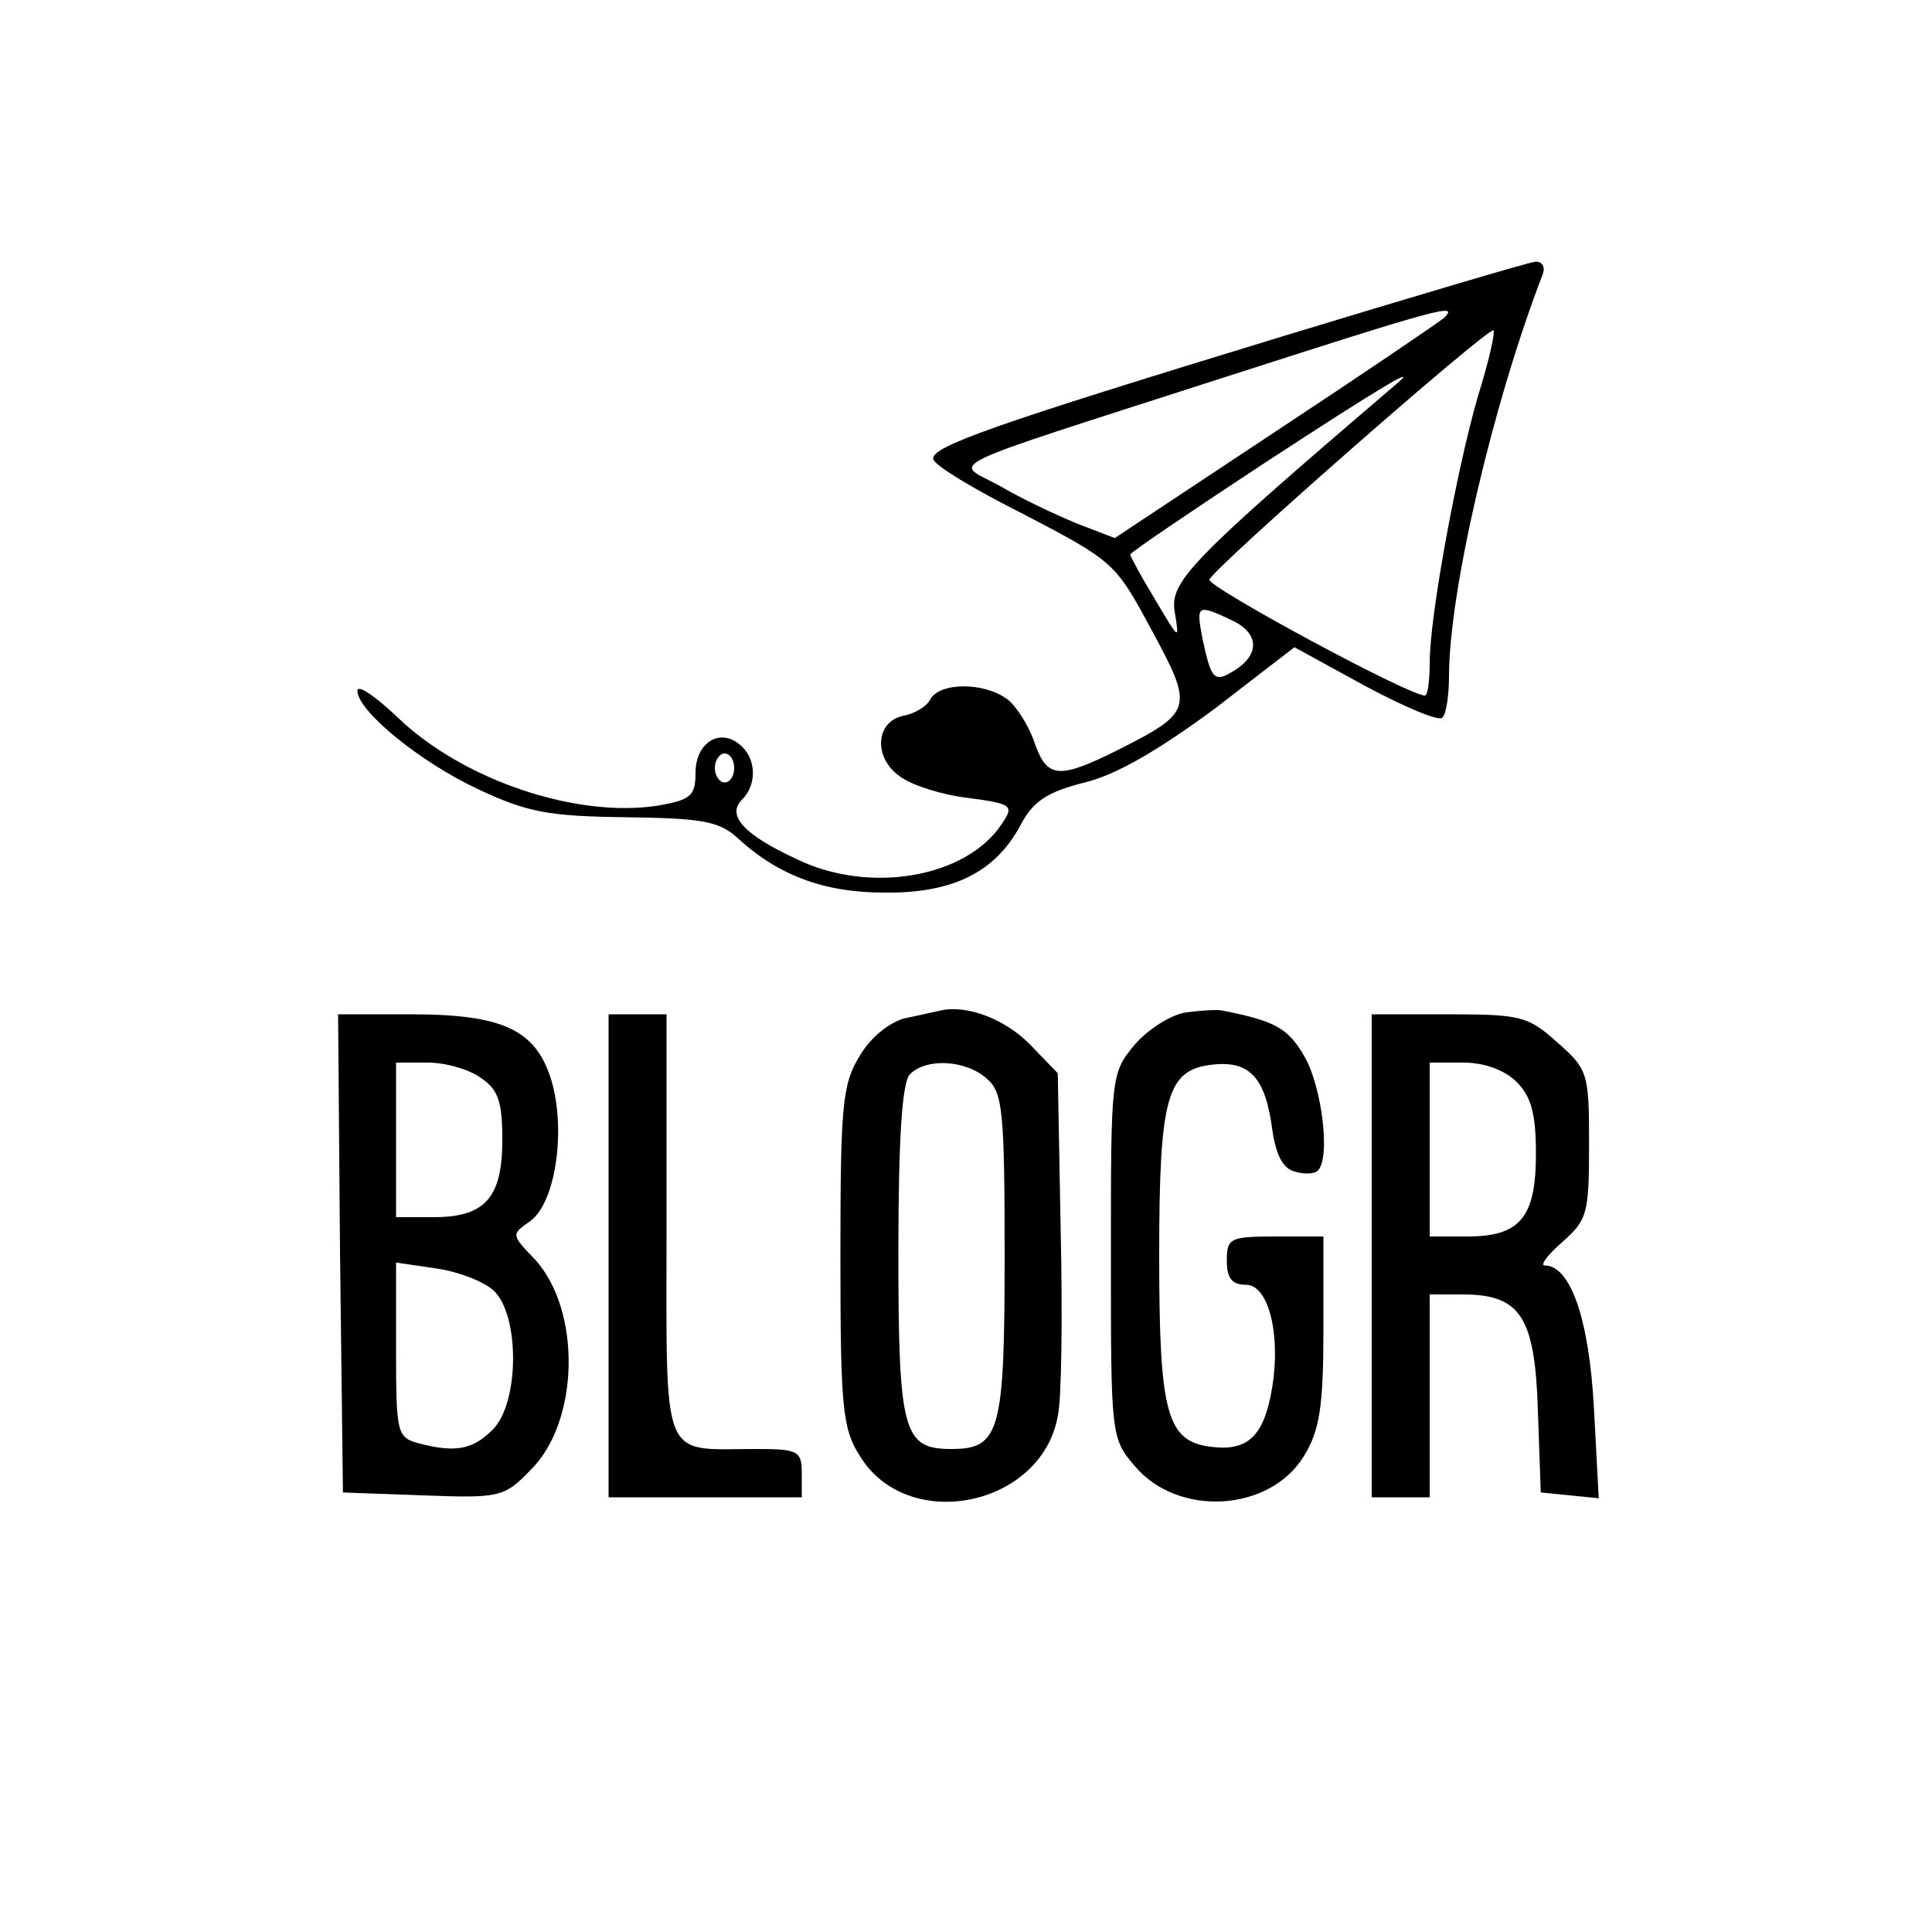
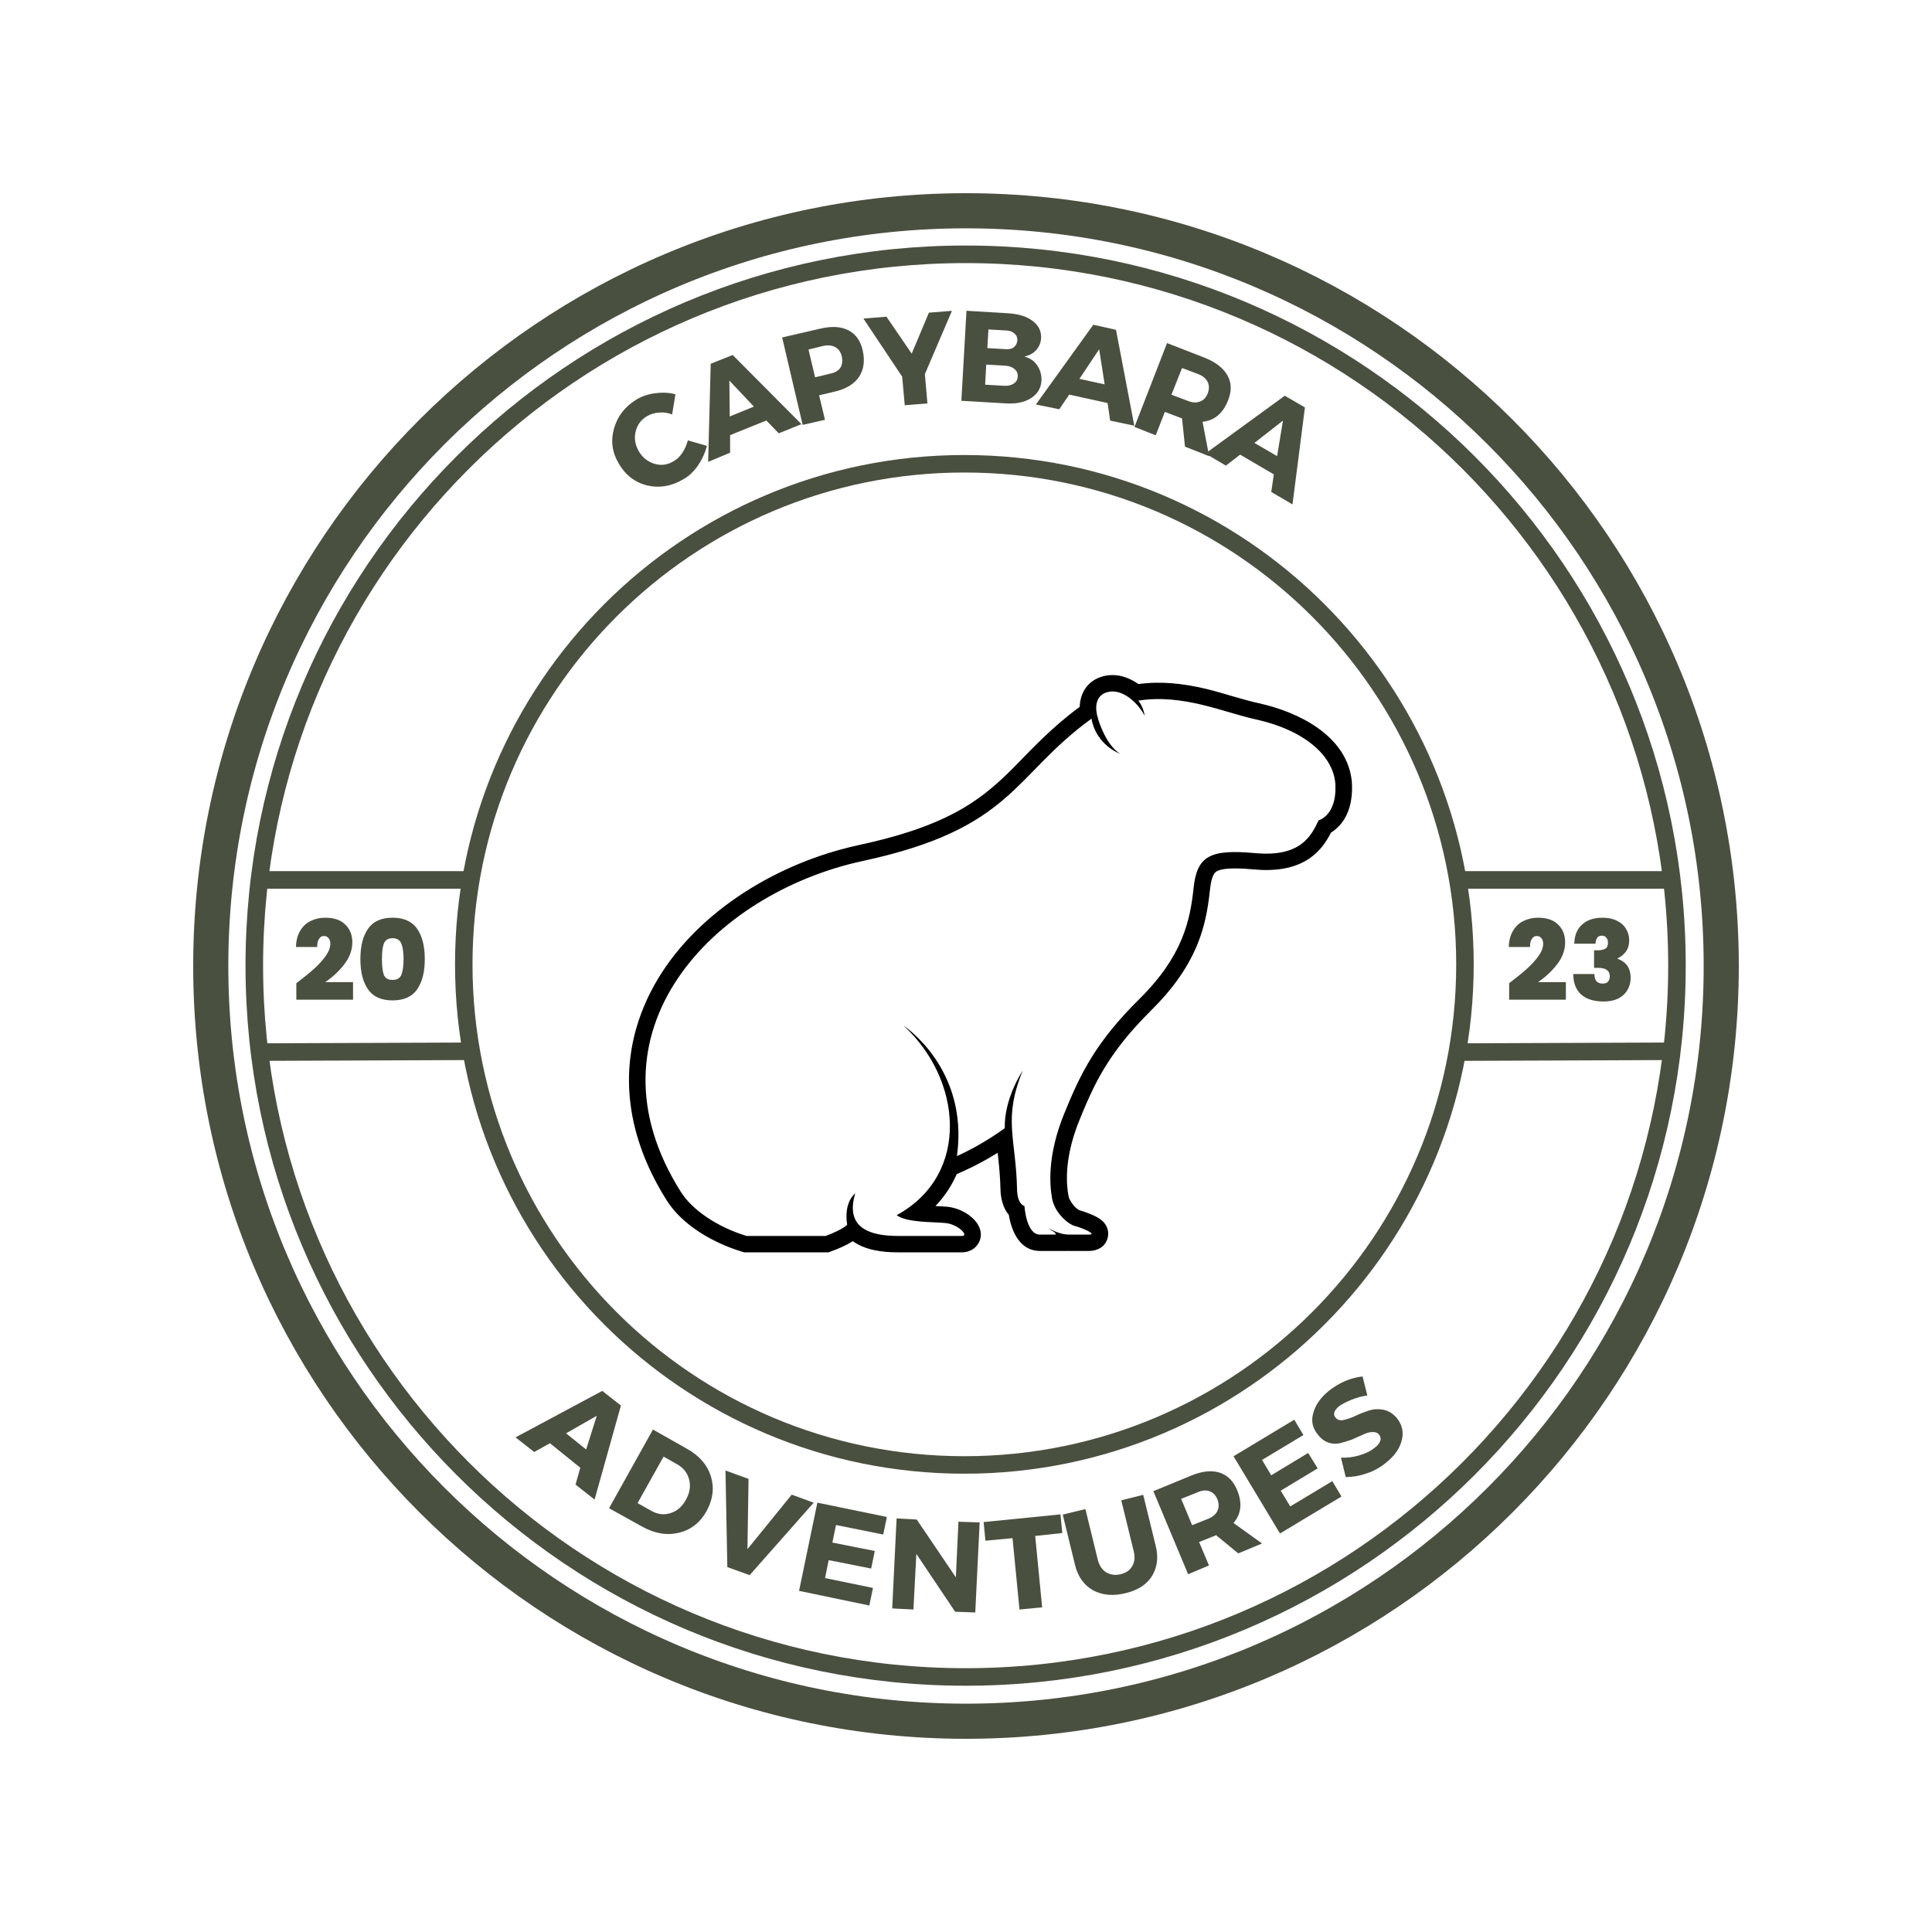
- <svg xmlns="http://www.w3.org/2000/svg" version="1.0" width="40pt" height="40pt" viewBox="0 0 200 200" preserveAspectRatio="xMidYMid meet">
-   <g transform="translate(0,200) scale(0.1,-0.1)" fill="#000000" stroke="none">
-     <path d="M1325 1651 c-298 -91 -360 -113 -359 -126 0 -6 43 -32 95 -58 92 -48 94 -50 131 -119 44 -81 43 -85 -34 -124 -62 -31 -74 -30 -87 7 -6 18 -19 38 -28 45 -24 18 -70 18 -80 0 -4 -8 -17 -15 -28 -17 -29 -6 -31 -44 -3 -63 12 -9 44 -19 70 -22 46 -6 48 -8 35 -27 -37 -56 -138 -73 -213 -36 -54 25 -72 45 -56 61 16 16 15 43 -2 57 -21 18 -46 2 -46 -29 0 -24 -5 -28 -39 -34 -84 -13 -201 26 -269 91 -23 22 -42 35 -42 28 0 -21 65 -74 125 -102 51 -24 73 -28 153 -29 78 -1 96 -4 115 -21 42 -39 90 -57 152 -57 71 -1 115 21 141 69 13 25 27 35 67 45 33 8 77 34 134 76 l83 64 73 -40 c41 -22 77 -37 80 -33 4 3 7 23 7 43 0 87 45 281 97 416 3 8 -1 14 -8 13 -8 -1 -126 -36 -264 -78z m170 20 c-6 -5 -84 -58 -175 -118 l-166 -110 -39 15 c-22 9 -58 26 -80 39 -47 26 -73 14 225 110 230 74 251 80 235 64z m35 -81 c-22 -76 -50 -228 -50 -276 0 -19 -2 -34 -5 -34 -17 0 -226 113 -223 120 4 12 289 262 294 258 2 -2 -5 -33 -16 -68z m-85 12 c-213 -182 -234 -204 -229 -235 5 -31 5 -30 -20 12 -14 23 -26 45 -26 47 0 2 62 44 138 94 124 81 163 104 137 82z m-170 -244 c28 -13 30 -35 3 -52 -21 -13 -24 -10 -33 32 -7 36 -6 37 30 20z m-515 -153 c0 -8 -4 -15 -10 -15 -5 0 -10 7 -10 15 0 8 5 15 10 15 6 0 10 -7 10 -15z" />
-     <path d="M974 954 c-5 -1 -22 -5 -37 -8 -16 -4 -36 -20 -47 -39 -18 -29 -20 -51 -20 -207 0 -156 2 -179 20 -207 49 -81 188 -53 205 41 4 17 5 104 3 193 l-3 162 -28 29 c-26 27 -66 42 -93 36z m48 -71 c16 -14 18 -34 18 -184 0 -181 -5 -199 -55 -199 -50 0 -55 17 -55 204 0 120 4 176 12 184 17 17 58 15 80 -5z" />
-     <path d="M1228 952 c-15 -2 -39 -17 -53 -33 -25 -30 -25 -32 -25 -219 0 -186 0 -189 25 -218 45 -53 140 -47 175 11 16 26 20 51 20 130 l0 97 -50 0 c-47 0 -50 -2 -50 -25 0 -18 5 -25 20 -25 23 0 36 -51 27 -106 -8 -49 -24 -66 -61 -62 -48 5 -56 32 -56 198 0 166 8 193 56 198 38 4 54 -14 61 -67 4 -27 11 -41 24 -44 10 -3 20 -2 23 1 14 13 4 89 -14 119 -17 29 -30 36 -85 47 -5 1 -22 0 -37 -2z" />
-     <path d="M352 703 l3 -248 83 -3 c79 -3 84 -2 111 26 51 50 53 165 5 218 -25 26 -25 26 -5 40 26 19 37 93 22 145 -16 53 -50 69 -146 69 l-75 0 2 -247z m146 181 c18 -12 22 -25 22 -64 0 -60 -18 -80 -71 -80 l-39 0 0 80 0 80 33 0 c18 0 43 -7 55 -16z m13 -220 c27 -25 27 -116 -1 -144 -21 -21 -39 -24 -77 -14 -22 6 -23 11 -23 96 l0 91 41 -6 c22 -3 49 -13 60 -23z" />
-     <path d="M630 700 l0 -250 100 0 100 0 0 25 c0 23 -4 25 -47 25 -100 0 -93 -18 -93 231 l0 219 -30 0 -30 0 0 -250z" />
-     <path d="M1420 700 l0 -250 30 0 30 0 0 105 0 105 34 0 c60 0 75 -23 78 -120 l3 -85 30 -3 30 -3 -5 94 c-5 91 -24 147 -51 147 -5 0 3 11 18 24 26 23 28 29 28 101 0 74 -1 78 -33 106 -30 27 -38 29 -112 29 l-80 0 0 -250z m150 180 c15 -15 20 -33 20 -74 0 -66 -16 -86 -71 -86 l-39 0 0 90 0 90 35 0 c22 0 43 -8 55 -20z" />
+ <svg xmlns="http://www.w3.org/2000/svg" width="110" zoomAndPan="magnify" viewBox="0 0 82.5 82.5" height="110" preserveAspectRatio="xMidYMid meet" version="1.0">
+   <defs>
+     <g />
+     <clipPath id="273b9f9a38">
+       <path d="M 26 28.73 L 57.75 28.73 L 57.75 53.48 L 26 53.48 Z M 26 28.73 " clip-rule="nonzero" />
+     </clipPath>
+     <clipPath id="a7a0dec8f8">
+       <path d="M 8.25 8.25 L 74.25 8.25 L 74.25 74.25 L 8.25 74.25 Z M 8.25 8.25 " clip-rule="nonzero" />
+     </clipPath>
+     <clipPath id="24c55a32e4">
+       <path d="M 41.25 8.25 C 23.023 8.25 8.25 23.023 8.25 41.25 C 8.25 59.477 23.023 74.25 41.25 74.25 C 59.477 74.25 74.25 59.477 74.25 41.25 C 74.25 23.023 59.477 8.25 41.25 8.25 " clip-rule="nonzero" />
+     </clipPath>
+     <clipPath id="f937b55b04">
+       <path d="M 10.484 10.484 L 71.984 10.484 L 71.984 71.984 L 10.484 71.984 Z M 10.484 10.484 " clip-rule="nonzero" />
+     </clipPath>
+     <clipPath id="20fb53a132">
+       <path d="M 41.234 10.484 C 24.25 10.484 10.484 24.25 10.484 41.234 C 10.484 58.215 24.25 71.984 41.234 71.984 C 58.215 71.984 71.984 58.215 71.984 41.234 C 71.984 24.25 58.215 10.484 41.234 10.484 " clip-rule="nonzero" />
+     </clipPath>
+     <clipPath id="e32064ca26">
+       <path d="M 19.43 19.43 L 62.93 19.43 L 62.93 62.93 L 19.43 62.93 Z M 19.43 19.43 " clip-rule="nonzero" />
+     </clipPath>
+     <clipPath id="6291cd48d7">
+       <path d="M 41.18 19.43 C 29.168 19.43 19.43 29.168 19.43 41.18 C 19.43 53.191 29.168 62.93 41.18 62.93 C 53.191 62.93 62.93 53.191 62.93 41.18 C 62.93 29.168 53.191 19.43 41.18 19.43 " clip-rule="nonzero" />
+     </clipPath>
+   </defs>
+   <g clip-path="url(#273b9f9a38)">
+     <path fill="#000000" d="M 36.414 53 C 36.953 53.387 37.688 53.477 38.336 53.477 C 39.25 53.477 40.164 53.477 41.078 53.477 C 41.379 53.477 41.656 53.332 41.797 53.062 C 42.035 52.609 41.75 52.16 41.387 51.895 C 41.121 51.699 40.789 51.566 40.457 51.531 C 40.355 51.52 40.164 51.512 39.945 51.5 C 40.34 51.09 40.637 50.629 40.852 50.141 L 41.16 50 C 41.656 49.777 42.137 49.516 42.602 49.227 C 42.605 49.273 42.613 49.316 42.617 49.363 C 42.672 49.844 42.711 50.316 42.723 50.801 C 42.73 51.168 42.832 51.59 43.078 51.875 C 43.195 52.598 43.562 53.418 44.402 53.418 L 45.559 53.418 L 45.559 53.414 C 45.582 53.414 45.605 53.418 45.629 53.418 L 46.5 53.418 C 46.867 53.418 47.203 53.238 47.301 52.855 C 47.371 52.578 47.266 52.301 47.055 52.117 C 46.988 52.062 46.918 52.016 46.848 51.977 C 46.73 51.91 46.605 51.855 46.48 51.809 C 46.355 51.762 46.227 51.715 46.098 51.68 C 45.898 51.594 45.66 51.266 45.625 51.059 C 45.43 49.992 45.691 48.82 46.094 47.832 C 46.281 47.367 46.477 46.906 46.699 46.453 C 47.336 45.16 48.141 44.152 49.164 43.137 C 49.98 42.332 50.672 41.426 51.113 40.371 C 51.438 39.59 51.582 38.824 51.668 37.992 C 51.691 37.797 51.742 37.395 51.898 37.25 C 52.164 37 53.203 37.098 53.527 37.125 C 54.367 37.203 55.258 37.129 55.961 36.625 C 56.367 36.332 56.621 35.973 56.836 35.555 C 56.977 35.465 57.109 35.355 57.211 35.238 C 57.621 34.781 57.75 34.152 57.734 33.555 C 57.734 33.445 57.723 33.336 57.707 33.227 C 57.43 31.375 55.414 30.395 53.762 30.031 C 52.996 29.863 52.242 29.594 51.477 29.41 C 50.527 29.188 49.578 29.078 48.613 29.211 C 48.168 28.898 47.637 28.738 47.102 28.879 C 46.438 29.059 46.125 29.586 46.105 30.184 C 45.52 30.613 44.98 31.082 44.457 31.59 C 44.008 32.023 43.582 32.48 43.137 32.922 C 42.43 33.621 41.742 34.184 40.863 34.66 C 39.586 35.355 38.105 35.777 36.688 36.082 C 36.121 36.207 35.562 36.359 35.016 36.547 C 31.762 37.656 28.605 40 27.379 43.277 C 26.344 46.047 26.926 48.824 28.48 51.273 C 29.152 52.336 30.488 53.086 31.672 53.445 L 31.773 53.477 L 35.379 53.477 L 35.492 53.434 C 35.773 53.336 36.133 53.184 36.414 53 Z M 29.078 50.902 C 29.566 51.672 30.625 52.395 31.879 52.777 L 35.258 52.777 C 35.543 52.676 35.988 52.477 36.176 52.301 C 36.02 51.316 36.52 50.961 36.52 50.961 C 36.094 52.379 37.055 52.777 38.336 52.777 C 39.25 52.777 40.164 52.777 41.078 52.777 C 41.391 52.777 40.922 52.285 40.383 52.227 C 39.844 52.172 38.727 52.215 38.289 51.891 C 41.496 50.137 41.047 46.035 38.582 43.797 C 38.582 43.797 41.383 45.621 40.863 49.367 C 41.348 49.148 42.094 48.762 42.906 48.176 C 42.871 46.902 43.672 45.719 43.672 45.719 C 42.82 47.797 43.383 48.59 43.43 50.785 C 43.441 51.441 43.746 51.5 43.746 51.5 C 43.746 51.5 43.82 52.719 44.402 52.719 L 45.074 52.719 C 45.113 52.625 44.895 52.559 44.793 52.461 C 44.973 52.555 45.316 52.719 45.629 52.719 L 46.5 52.719 C 46.883 52.719 46.203 52.43 45.906 52.355 C 45.613 52.281 45.039 51.793 44.926 51.18 C 44.816 50.57 44.727 49.32 45.438 47.57 C 46.145 45.82 46.809 44.48 48.668 42.645 C 50.523 40.805 50.82 39.289 50.969 37.918 C 51.113 36.547 51.676 36.254 53.594 36.43 C 55.512 36.605 55.98 35.73 56.305 35.031 C 56.305 35.031 57.059 34.84 57.027 33.574 C 57 32.305 55.73 31.18 53.605 30.715 C 52.254 30.418 50.508 29.617 48.609 29.918 C 48.836 30.199 48.879 30.566 48.879 30.566 C 48.617 30.047 47.938 29.379 47.289 29.555 C 46.836 29.676 46.746 30.102 46.848 30.543 C 46.984 31.086 47.332 31.879 47.832 32.188 C 47.832 32.188 46.812 31.832 46.609 30.688 C 43.242 33.125 43.281 35.379 36.84 36.766 C 30.445 38.145 24.75 44.066 29.078 50.902 Z M 29.078 50.902 " fill-opacity="1" fill-rule="evenodd" />
+   </g>
+   <g clip-path="url(#a7a0dec8f8)">
+     <g clip-path="url(#24c55a32e4)">
+       <path stroke-linecap="butt" transform="matrix(0.75, 0, 0, 0.75, 8.25, 8.25)" fill="none" stroke-linejoin="miter" d="M 44 -0 C 19.698 -0 -0 19.698 -0 44 C -0 68.302 19.698 88 44 88 C 68.302 88 88 68.302 88 44 C 88 19.698 68.302 -0 44 -0 " stroke="#4a5040" stroke-width="4" stroke-opacity="1" stroke-miterlimit="4" />
+     </g>
+   </g>
+   <g clip-path="url(#f937b55b04)">
+     <g clip-path="url(#20fb53a132)">
+       <path stroke-linecap="butt" transform="matrix(0.749714, 0, 0, 0.749714, 10.48247, 10.48247)" fill="none" stroke-linejoin="miter" d="M 41.018 0.003 C 18.364 0.003 0.003 18.364 0.003 41.018 C 0.003 63.667 18.364 82.034 41.018 82.034 C 63.667 82.034 82.034 63.667 82.034 41.018 C 82.034 18.364 63.667 0.003 41.018 0.003 " stroke="#4a5040" stroke-width="2" stroke-opacity="1" stroke-miterlimit="4" />
+     </g>
+   </g>
+   <g clip-path="url(#e32064ca26)">
+     <g clip-path="url(#6291cd48d7)">
+       <path stroke-linecap="butt" transform="matrix(0.747583, 0, 0, 0.747583, 19.42956, 19.42956)" fill="none" stroke-linejoin="miter" d="M 29.094 0 C 13.027 0 0 13.027 0 29.094 C 0 45.161 13.027 58.188 29.094 58.188 C 45.161 58.188 58.188 45.161 58.188 29.094 C 58.188 13.027 45.161 0 29.094 0 " stroke="#4a5040" stroke-width="2" stroke-opacity="1" stroke-miterlimit="4" />
+     </g>
+   </g>
+   <path stroke-linecap="butt" transform="matrix(0.76494, 0, 0, 0.75, 11.23489, 37.20072)" fill="none" stroke-linejoin="miter" d="M -0.001 0.498 L 11.77 0.498 " stroke="#4a5040" stroke-width="1" stroke-opacity="1" stroke-miterlimit="4" />
+   <path stroke-linecap="butt" transform="matrix(0.76494, 0, 0, 0.75, 62.45226, 37.20072)" fill="none" stroke-linejoin="miter" d="M 0.001 0.498 L 11.772 0.498 " stroke="#4a5040" stroke-width="1" stroke-opacity="1" stroke-miterlimit="4" />
+   <path stroke-linecap="butt" transform="matrix(0.764935, -0.00291561, 0.00285866, 0.749994, 11.23346, 44.54927)" fill="none" stroke-linejoin="miter" d="M -0.001 0.502 L 11.77 0.501 " stroke="#4a5040" stroke-width="1" stroke-opacity="1" stroke-miterlimit="4" />
+   <path stroke-linecap="butt" transform="matrix(0.764935, -0.00291561, 0.00285866, 0.749994, 62.45085, 44.54927)" fill="none" stroke-linejoin="miter" d="M 0.001 0.502 L 11.772 0.501 " stroke="#4a5040" stroke-width="1" stroke-opacity="1" stroke-miterlimit="4" />
+   <g fill="#4a5040" fill-opacity="1">
+     <g transform="translate(27.29556, 21.52409)">
+       <g>
+         <path d="M -0.109 -4.469 C 0.141 -4.613 0.41 -4.703 0.703 -4.734 C 1.004 -4.773 1.285 -4.758 1.547 -4.688 L 1.406 -3.828 C 1.219 -3.898 1.031 -3.926 0.844 -3.906 C 0.656 -3.895 0.484 -3.844 0.328 -3.75 C 0.066 -3.594 -0.094 -3.367 -0.156 -3.078 C -0.219 -2.797 -0.172 -2.52 -0.016 -2.25 C 0.148 -1.977 0.375 -1.801 0.656 -1.719 C 0.938 -1.633 1.207 -1.672 1.469 -1.828 C 1.613 -1.91 1.738 -2.031 1.844 -2.188 C 1.945 -2.344 2.023 -2.52 2.078 -2.719 L 2.891 -2.484 C 2.816 -2.191 2.691 -1.914 2.516 -1.656 C 2.336 -1.395 2.129 -1.195 1.891 -1.062 C 1.379 -0.758 0.859 -0.672 0.328 -0.797 C -0.191 -0.93 -0.594 -1.242 -0.875 -1.734 C -1.156 -2.203 -1.223 -2.695 -1.078 -3.219 C -0.93 -3.75 -0.609 -4.164 -0.109 -4.469 Z M -0.109 -4.469 " />
+       </g>
+     </g>
+   </g>
+   <g fill="#4a5040" fill-opacity="1">
+     <g transform="translate(30.27057, 19.70604)">
+       <g>
+         <path d="M 2.453 -1.75 L 0.906 -1.125 L 0.906 -0.375 L -0.031 0.016 L 0.078 -4.172 L 1.016 -4.547 L 3.953 -1.594 L 2.984 -1.203 Z M 1.922 -2.344 L 0.875 -3.453 L 0.891 -1.922 Z M 1.922 -2.344 " />
+       </g>
+     </g>
+   </g>
+   <g fill="#4a5040" fill-opacity="1">
+     <g transform="translate(33.89963, 18.23746)">
+       <g>
+         <path d="M -0.5 -3.828 L 1.125 -4.203 C 1.602 -4.316 2 -4.297 2.312 -4.141 C 2.633 -3.984 2.844 -3.695 2.938 -3.281 C 3.039 -2.832 2.988 -2.453 2.781 -2.141 C 2.57 -1.836 2.227 -1.629 1.75 -1.516 L 1.078 -1.359 L 1.328 -0.312 L 0.375 -0.094 Z M 0.625 -3.312 L 0.906 -2.125 L 1.547 -2.281 C 1.754 -2.32 1.898 -2.406 1.984 -2.531 C 2.066 -2.656 2.086 -2.816 2.047 -3.016 C 2.004 -3.203 1.914 -3.332 1.781 -3.406 C 1.645 -3.488 1.473 -3.508 1.266 -3.469 Z M 0.625 -3.312 " />
+       </g>
+     </g>
+   </g>
+   <g fill="#4a5040" fill-opacity="1">
+     <g transform="translate(37.24368, 17.42961)">
+       <g>
+         <path d="M 2.25 -1.453 L 2.359 -0.203 L 1.391 -0.125 L 1.281 -1.344 L -0.375 -3.828 L 0.609 -3.906 L 1.688 -2.328 L 2.422 -4.078 L 3.406 -4.156 Z M 2.25 -1.453 " />
+       </g>
+     </g>
+   </g>
+   <g fill="#4a5040" fill-opacity="1">
+     <g transform="translate(40.66121, 17.09859)">
+       <g>
+         <path d="M 0.609 -3.828 L 2.422 -3.719 C 2.859 -3.688 3.195 -3.578 3.438 -3.391 C 3.688 -3.203 3.805 -2.961 3.797 -2.672 C 3.785 -2.461 3.711 -2.285 3.578 -2.141 C 3.453 -2.004 3.285 -1.914 3.078 -1.875 C 3.316 -1.812 3.5 -1.688 3.625 -1.5 C 3.758 -1.312 3.82 -1.094 3.812 -0.844 C 3.789 -0.52 3.641 -0.27 3.359 -0.094 C 3.086 0.082 2.723 0.156 2.266 0.125 L 0.391 0.016 Z M 1.547 -3.031 L 1.5 -2.234 L 2.297 -2.188 C 2.43 -2.176 2.539 -2.203 2.625 -2.266 C 2.719 -2.336 2.77 -2.438 2.781 -2.562 C 2.789 -2.676 2.754 -2.77 2.672 -2.844 C 2.586 -2.926 2.477 -2.973 2.344 -2.984 Z M 1.453 -1.531 L 1.406 -0.672 L 2.203 -0.625 C 2.379 -0.613 2.52 -0.645 2.625 -0.719 C 2.738 -0.789 2.797 -0.895 2.797 -1.031 C 2.805 -1.156 2.758 -1.258 2.656 -1.344 C 2.562 -1.426 2.426 -1.473 2.25 -1.484 Z M 1.453 -1.531 " />
+       </g>
+     </g>
+   </g>
+   <g fill="#4a5040" fill-opacity="1">
+     <g transform="translate(44.2648, 17.27274)">
+       <g>
+         <path d="M 3.031 -0.062 L 1.391 -0.422 L 0.969 0.203 L -0.031 0 L 2.422 -3.406 L 3.391 -3.188 L 4.172 0.906 L 3.141 0.688 Z M 2.906 -0.859 L 2.672 -2.359 L 1.828 -1.094 Z M 2.906 -0.859 " />
+       </g>
+     </g>
+   </g>
+   <g fill="#4a5040" fill-opacity="1">
+     <g transform="translate(48.08511, 18.08903)">
+       <g>
+         <path d="M 2.516 0.984 L 2.391 -0.219 L 2.359 -0.234 L 1.656 -0.5 L 1.266 0.5 L 0.359 0.141 L 1.75 -3.438 L 3.359 -2.812 C 3.828 -2.625 4.148 -2.375 4.328 -2.062 C 4.504 -1.75 4.516 -1.395 4.359 -1 C 4.141 -0.438 3.773 -0.129 3.266 -0.078 L 3.547 1.391 Z M 1.938 -1.234 L 2.641 -0.969 C 2.828 -0.895 2.992 -0.883 3.141 -0.938 C 3.297 -0.988 3.41 -1.102 3.484 -1.281 C 3.555 -1.469 3.555 -1.633 3.484 -1.781 C 3.41 -1.926 3.281 -2.035 3.094 -2.109 L 2.391 -2.375 Z M 1.938 -1.234 " />
+       </g>
+     </g>
+   </g>
+   <g fill="#4a5040" fill-opacity="1">
+     <g transform="translate(51.50379, 19.38279)">
+       <g>
+         <path d="M 2.891 0.875 L 1.453 0.031 L 0.844 0.5 L -0.031 -0.016 L 3.359 -2.484 L 4.219 -1.984 L 3.688 2.156 L 2.781 1.625 Z M 3.031 0.094 L 3.281 -1.422 L 2.062 -0.469 Z M 3.031 0.094 " />
+       </g>
+     </g>
+   </g>
+   <g fill="#4a5040" fill-opacity="1">
+     <g transform="translate(22.04541, 61.39416)">
+       <g>
+         <path d="M 2.734 1.281 L 1.438 0.234 L 0.766 0.609 L -0.031 -0.016 L 3.672 -2 L 4.469 -1.375 L 3.344 2.641 L 2.531 2 Z M 2.984 0.5 L 3.438 -0.938 L 2.125 -0.188 Z M 2.984 0.5 " />
+       </g>
+     </g>
+   </g>
+   <g fill="#4a5040" fill-opacity="1">
+     <g transform="translate(25.66348, 64.21609)">
+       <g>
+         <path d="M 2.219 -3.172 L 3.656 -2.359 C 4.188 -2.066 4.531 -1.676 4.688 -1.188 C 4.844 -0.695 4.785 -0.203 4.516 0.297 C 4.242 0.797 3.848 1.109 3.328 1.234 C 2.816 1.359 2.289 1.27 1.75 0.969 L 0.344 0.188 Z M 2.672 -2.016 L 1.562 -0.031 L 2.172 0.312 C 2.441 0.457 2.711 0.484 2.984 0.391 C 3.254 0.305 3.469 0.117 3.625 -0.172 C 3.789 -0.461 3.836 -0.75 3.766 -1.031 C 3.691 -1.32 3.52 -1.539 3.25 -1.688 Z M 2.672 -2.016 " />
+       </g>
+     </g>
+   </g>
+   <g fill="#4a5040" fill-opacity="1">
+     <g transform="translate(29.66737, 66.40216)">
+       <g>
+         <path d="M 2.344 0.859 L 1.391 0.516 L 1.312 -3.609 L 2.297 -3.25 L 2.25 -0.25 L 4.141 -2.578 L 5.078 -2.234 Z M 2.344 0.859 " />
+       </g>
+     </g>
+   </g>
+   <g fill="#4a5040" fill-opacity="1">
+     <g transform="translate(33.74667, 67.85501)">
+       <g>
+         <path d="M 3.969 -2.328 L 1.953 -2.734 L 1.797 -1.984 L 3.609 -1.625 L 3.453 -0.875 L 1.641 -1.234 L 1.484 -0.469 L 3.531 -0.047 L 3.375 0.703 L 0.375 0.078 L 1.156 -3.688 L 4.125 -3.078 Z M 3.969 -2.328 " />
+       </g>
+     </g>
+   </g>
+   <g fill="#4a5040" fill-opacity="1">
+     <g transform="translate(37.70814, 68.6675)">
+       <g>
+         <path d="M 3.938 0.188 L 3.078 0.156 L 1.422 -2.312 L 1.297 0.062 L 0.391 0.016 L 0.578 -3.828 L 1.438 -3.781 L 3.109 -1.312 L 3.219 -3.688 L 4.125 -3.656 Z M 3.938 0.188 " />
+       </g>
+     </g>
+   </g>
+   <g fill="#4a5040" fill-opacity="1">
+     <g transform="translate(42.34581, 68.83844)">
+       <g>
+         <path d="M 3.016 -3.375 L 1.859 -3.25 L 2.156 -0.203 L 1.188 -0.109 L 0.891 -3.156 L -0.266 -3.047 L -0.344 -3.844 L 2.938 -4.172 Z M 3.016 -3.375 " />
+       </g>
+     </g>
+   </g>
+   <g fill="#4a5040" fill-opacity="1">
+     <g transform="translate(46.00515, 68.4877)">
+       <g>
+         <path d="M 2.812 -4.656 L 3.344 -2.484 C 3.469 -1.992 3.414 -1.562 3.188 -1.188 C 2.957 -0.82 2.578 -0.578 2.047 -0.453 C 1.523 -0.328 1.066 -0.367 0.672 -0.578 C 0.285 -0.797 0.031 -1.148 -0.094 -1.641 L -0.625 -3.812 L 0.344 -4.047 L 0.875 -1.875 C 0.938 -1.633 1.055 -1.457 1.234 -1.344 C 1.422 -1.238 1.625 -1.211 1.844 -1.266 C 2.07 -1.316 2.238 -1.43 2.344 -1.609 C 2.445 -1.785 2.469 -2 2.406 -2.25 L 1.875 -4.422 Z M 2.812 -4.656 " />
+       </g>
+     </g>
+   </g>
+   <g fill="#4a5040" fill-opacity="1">
+     <g transform="translate(50.3755, 67.37869)">
+       <g>
+         <path d="M 2.5 -1.047 L 1.547 -1.828 L 1.531 -1.812 L 0.828 -1.531 L 1.25 -0.531 L 0.359 -0.156 L -1.125 -3.703 L 0.469 -4.359 C 0.938 -4.555 1.344 -4.602 1.688 -4.5 C 2.031 -4.395 2.285 -4.145 2.453 -3.75 C 2.68 -3.195 2.629 -2.727 2.297 -2.344 L 3.516 -1.469 Z M 0.531 -2.25 L 1.234 -2.531 C 1.422 -2.613 1.547 -2.723 1.609 -2.859 C 1.68 -3.004 1.68 -3.172 1.609 -3.359 C 1.535 -3.535 1.422 -3.648 1.266 -3.703 C 1.117 -3.754 0.953 -3.738 0.766 -3.656 L 0.062 -3.375 Z M 0.531 -2.25 " />
+       </g>
+     </g>
+   </g>
+   <g fill="#4a5040" fill-opacity="1">
+     <g transform="translate(54.32992, 65.6853)">
+       <g>
+         <path d="M 1.328 -4.406 L -0.438 -3.344 L -0.047 -2.688 L 1.531 -3.641 L 1.938 -2.984 L 0.359 -2.031 L 0.766 -1.359 L 2.562 -2.438 L 2.953 -1.781 L 0.328 -0.203 L -1.656 -3.5 L 0.938 -5.062 Z M 1.328 -4.406 " />
+       </g>
+     </g>
+   </g>
+   <g fill="#4a5040" fill-opacity="1">
+     <g transform="translate(57.74643, 63.58954)">
+       <g>
+         <path d="M -1.016 -4.188 C -0.555 -4.551 -0.07 -4.758 0.438 -4.812 L 0.641 -4 C 0.41 -3.969 0.18 -3.906 -0.047 -3.812 C -0.273 -3.719 -0.453 -3.625 -0.578 -3.531 C -0.785 -3.352 -0.832 -3.195 -0.719 -3.062 C -0.645 -2.957 -0.531 -2.922 -0.375 -2.953 C -0.227 -2.984 -0.062 -3.039 0.125 -3.125 C 0.32 -3.219 0.52 -3.297 0.719 -3.359 C 0.914 -3.422 1.117 -3.43 1.328 -3.391 C 1.547 -3.348 1.738 -3.227 1.906 -3.031 C 2.133 -2.738 2.203 -2.422 2.109 -2.078 C 2.023 -1.734 1.805 -1.422 1.453 -1.141 C 1.203 -0.93 0.922 -0.773 0.609 -0.672 C 0.305 -0.566 0.008 -0.516 -0.281 -0.516 L -0.484 -1.344 C -0.211 -1.332 0.055 -1.367 0.328 -1.453 C 0.598 -1.535 0.805 -1.641 0.953 -1.766 C 1.078 -1.859 1.156 -1.953 1.188 -2.047 C 1.227 -2.148 1.211 -2.242 1.141 -2.328 C 1.078 -2.41 0.984 -2.445 0.859 -2.438 C 0.734 -2.438 0.598 -2.398 0.453 -2.328 C 0.316 -2.266 0.164 -2.195 0 -2.125 C -0.176 -2.062 -0.344 -2.008 -0.5 -1.969 C -0.664 -1.926 -0.836 -1.93 -1.016 -1.984 C -1.191 -2.047 -1.344 -2.16 -1.469 -2.328 C -1.695 -2.598 -1.766 -2.898 -1.672 -3.234 C -1.586 -3.578 -1.367 -3.895 -1.016 -4.188 Z M -1.016 -4.188 " />
+       </g>
+     </g>
+   </g>
+   <g fill="#4a5040" fill-opacity="1">
+     <g transform="translate(12.49759, 42.735)">
+       <g>
+         <path d="M 0.156 -0.75 C 0.469 -0.988 0.719 -1.191 0.906 -1.359 C 1.102 -1.535 1.27 -1.719 1.406 -1.906 C 1.539 -2.094 1.609 -2.27 1.609 -2.438 C 1.609 -2.539 1.582 -2.617 1.531 -2.672 C 1.488 -2.734 1.422 -2.766 1.328 -2.766 C 1.242 -2.766 1.176 -2.723 1.125 -2.641 C 1.07 -2.566 1.047 -2.453 1.047 -2.297 L 0.141 -2.297 C 0.148 -2.578 0.211 -2.812 0.328 -3 C 0.441 -3.188 0.586 -3.32 0.766 -3.406 C 0.953 -3.5 1.16 -3.547 1.391 -3.547 C 1.773 -3.547 2.062 -3.445 2.25 -3.25 C 2.445 -3.062 2.547 -2.812 2.547 -2.5 C 2.547 -2.176 2.438 -1.867 2.219 -1.578 C 2 -1.285 1.723 -1.023 1.391 -0.797 L 2.578 -0.797 L 2.578 -0.047 L 0.156 -0.047 Z M 0.156 -0.75 " />
+       </g>
+     </g>
+   </g>
+   <g fill="#4a5040" fill-opacity="1">
+     <g transform="translate(15.20118, 42.735)">
+       <g>
+         <path d="M 0.188 -1.781 C 0.188 -2.332 0.297 -2.766 0.516 -3.078 C 0.734 -3.391 1.082 -3.547 1.562 -3.547 C 2.039 -3.547 2.391 -3.391 2.609 -3.078 C 2.828 -2.766 2.938 -2.332 2.938 -1.781 C 2.938 -1.227 2.828 -0.797 2.609 -0.484 C 2.391 -0.172 2.039 -0.016 1.562 -0.016 C 1.082 -0.016 0.734 -0.172 0.516 -0.484 C 0.297 -0.797 0.188 -1.227 0.188 -1.781 Z M 2.031 -1.781 C 2.031 -2.07 2 -2.289 1.938 -2.438 C 1.875 -2.594 1.75 -2.672 1.562 -2.672 C 1.375 -2.672 1.25 -2.594 1.188 -2.438 C 1.133 -2.289 1.109 -2.07 1.109 -1.781 C 1.109 -1.488 1.133 -1.266 1.188 -1.109 C 1.25 -0.961 1.375 -0.891 1.562 -0.891 C 1.75 -0.891 1.875 -0.961 1.938 -1.109 C 2 -1.266 2.031 -1.488 2.031 -1.781 Z M 2.031 -1.781 " />
+       </g>
+     </g>
+   </g>
+   <g fill="#4a5040" fill-opacity="1">
+     <g transform="translate(64.28758, 42.735)">
+       <g>
+         <path d="M 0.156 -0.75 C 0.469 -0.988 0.719 -1.191 0.906 -1.359 C 1.102 -1.535 1.27 -1.719 1.406 -1.906 C 1.539 -2.094 1.609 -2.27 1.609 -2.438 C 1.609 -2.539 1.582 -2.617 1.531 -2.672 C 1.488 -2.734 1.422 -2.766 1.328 -2.766 C 1.242 -2.766 1.176 -2.723 1.125 -2.641 C 1.07 -2.566 1.047 -2.453 1.047 -2.297 L 0.141 -2.297 C 0.148 -2.578 0.211 -2.812 0.328 -3 C 0.441 -3.188 0.586 -3.32 0.766 -3.406 C 0.953 -3.5 1.16 -3.547 1.391 -3.547 C 1.773 -3.547 2.062 -3.445 2.25 -3.25 C 2.445 -3.062 2.547 -2.812 2.547 -2.5 C 2.547 -2.176 2.438 -1.867 2.219 -1.578 C 2 -1.285 1.723 -1.023 1.391 -0.797 L 2.578 -0.797 L 2.578 -0.047 L 0.156 -0.047 Z M 0.156 -0.75 " />
+       </g>
+     </g>
+   </g>
+   <g fill="#4a5040" fill-opacity="1">
+     <g transform="translate(66.99118, 42.735)">
+       <g>
+         <path d="M 0.234 -2.438 C 0.242 -2.789 0.352 -3.062 0.562 -3.25 C 0.77 -3.445 1.062 -3.547 1.438 -3.547 C 1.676 -3.547 1.879 -3.504 2.047 -3.422 C 2.223 -3.336 2.352 -3.223 2.438 -3.078 C 2.531 -2.93 2.578 -2.77 2.578 -2.594 C 2.578 -2.375 2.523 -2.203 2.422 -2.078 C 2.316 -1.953 2.203 -1.863 2.078 -1.812 L 2.078 -1.797 C 2.453 -1.66 2.641 -1.391 2.641 -0.984 C 2.641 -0.785 2.594 -0.609 2.5 -0.453 C 2.414 -0.305 2.285 -0.188 2.109 -0.094 C 1.93 -0.008 1.723 0.031 1.484 0.031 C 1.086 0.031 0.773 -0.062 0.547 -0.25 C 0.316 -0.445 0.195 -0.742 0.188 -1.141 L 1.094 -1.141 C 1.094 -1.016 1.117 -0.914 1.172 -0.844 C 1.234 -0.77 1.328 -0.734 1.453 -0.734 C 1.547 -0.734 1.617 -0.758 1.672 -0.812 C 1.723 -0.875 1.75 -0.953 1.75 -1.047 C 1.75 -1.172 1.707 -1.258 1.625 -1.312 C 1.551 -1.375 1.426 -1.406 1.25 -1.406 L 1.078 -1.406 L 1.078 -2.156 L 1.25 -2.156 C 1.363 -2.156 1.461 -2.176 1.547 -2.219 C 1.629 -2.258 1.672 -2.348 1.672 -2.484 C 1.672 -2.578 1.645 -2.648 1.594 -2.703 C 1.551 -2.754 1.488 -2.781 1.406 -2.781 C 1.312 -2.781 1.242 -2.742 1.203 -2.672 C 1.16 -2.609 1.141 -2.531 1.141 -2.438 Z M 0.234 -2.438 " />
+       </g>
+     </g>
  </g>
</svg>
